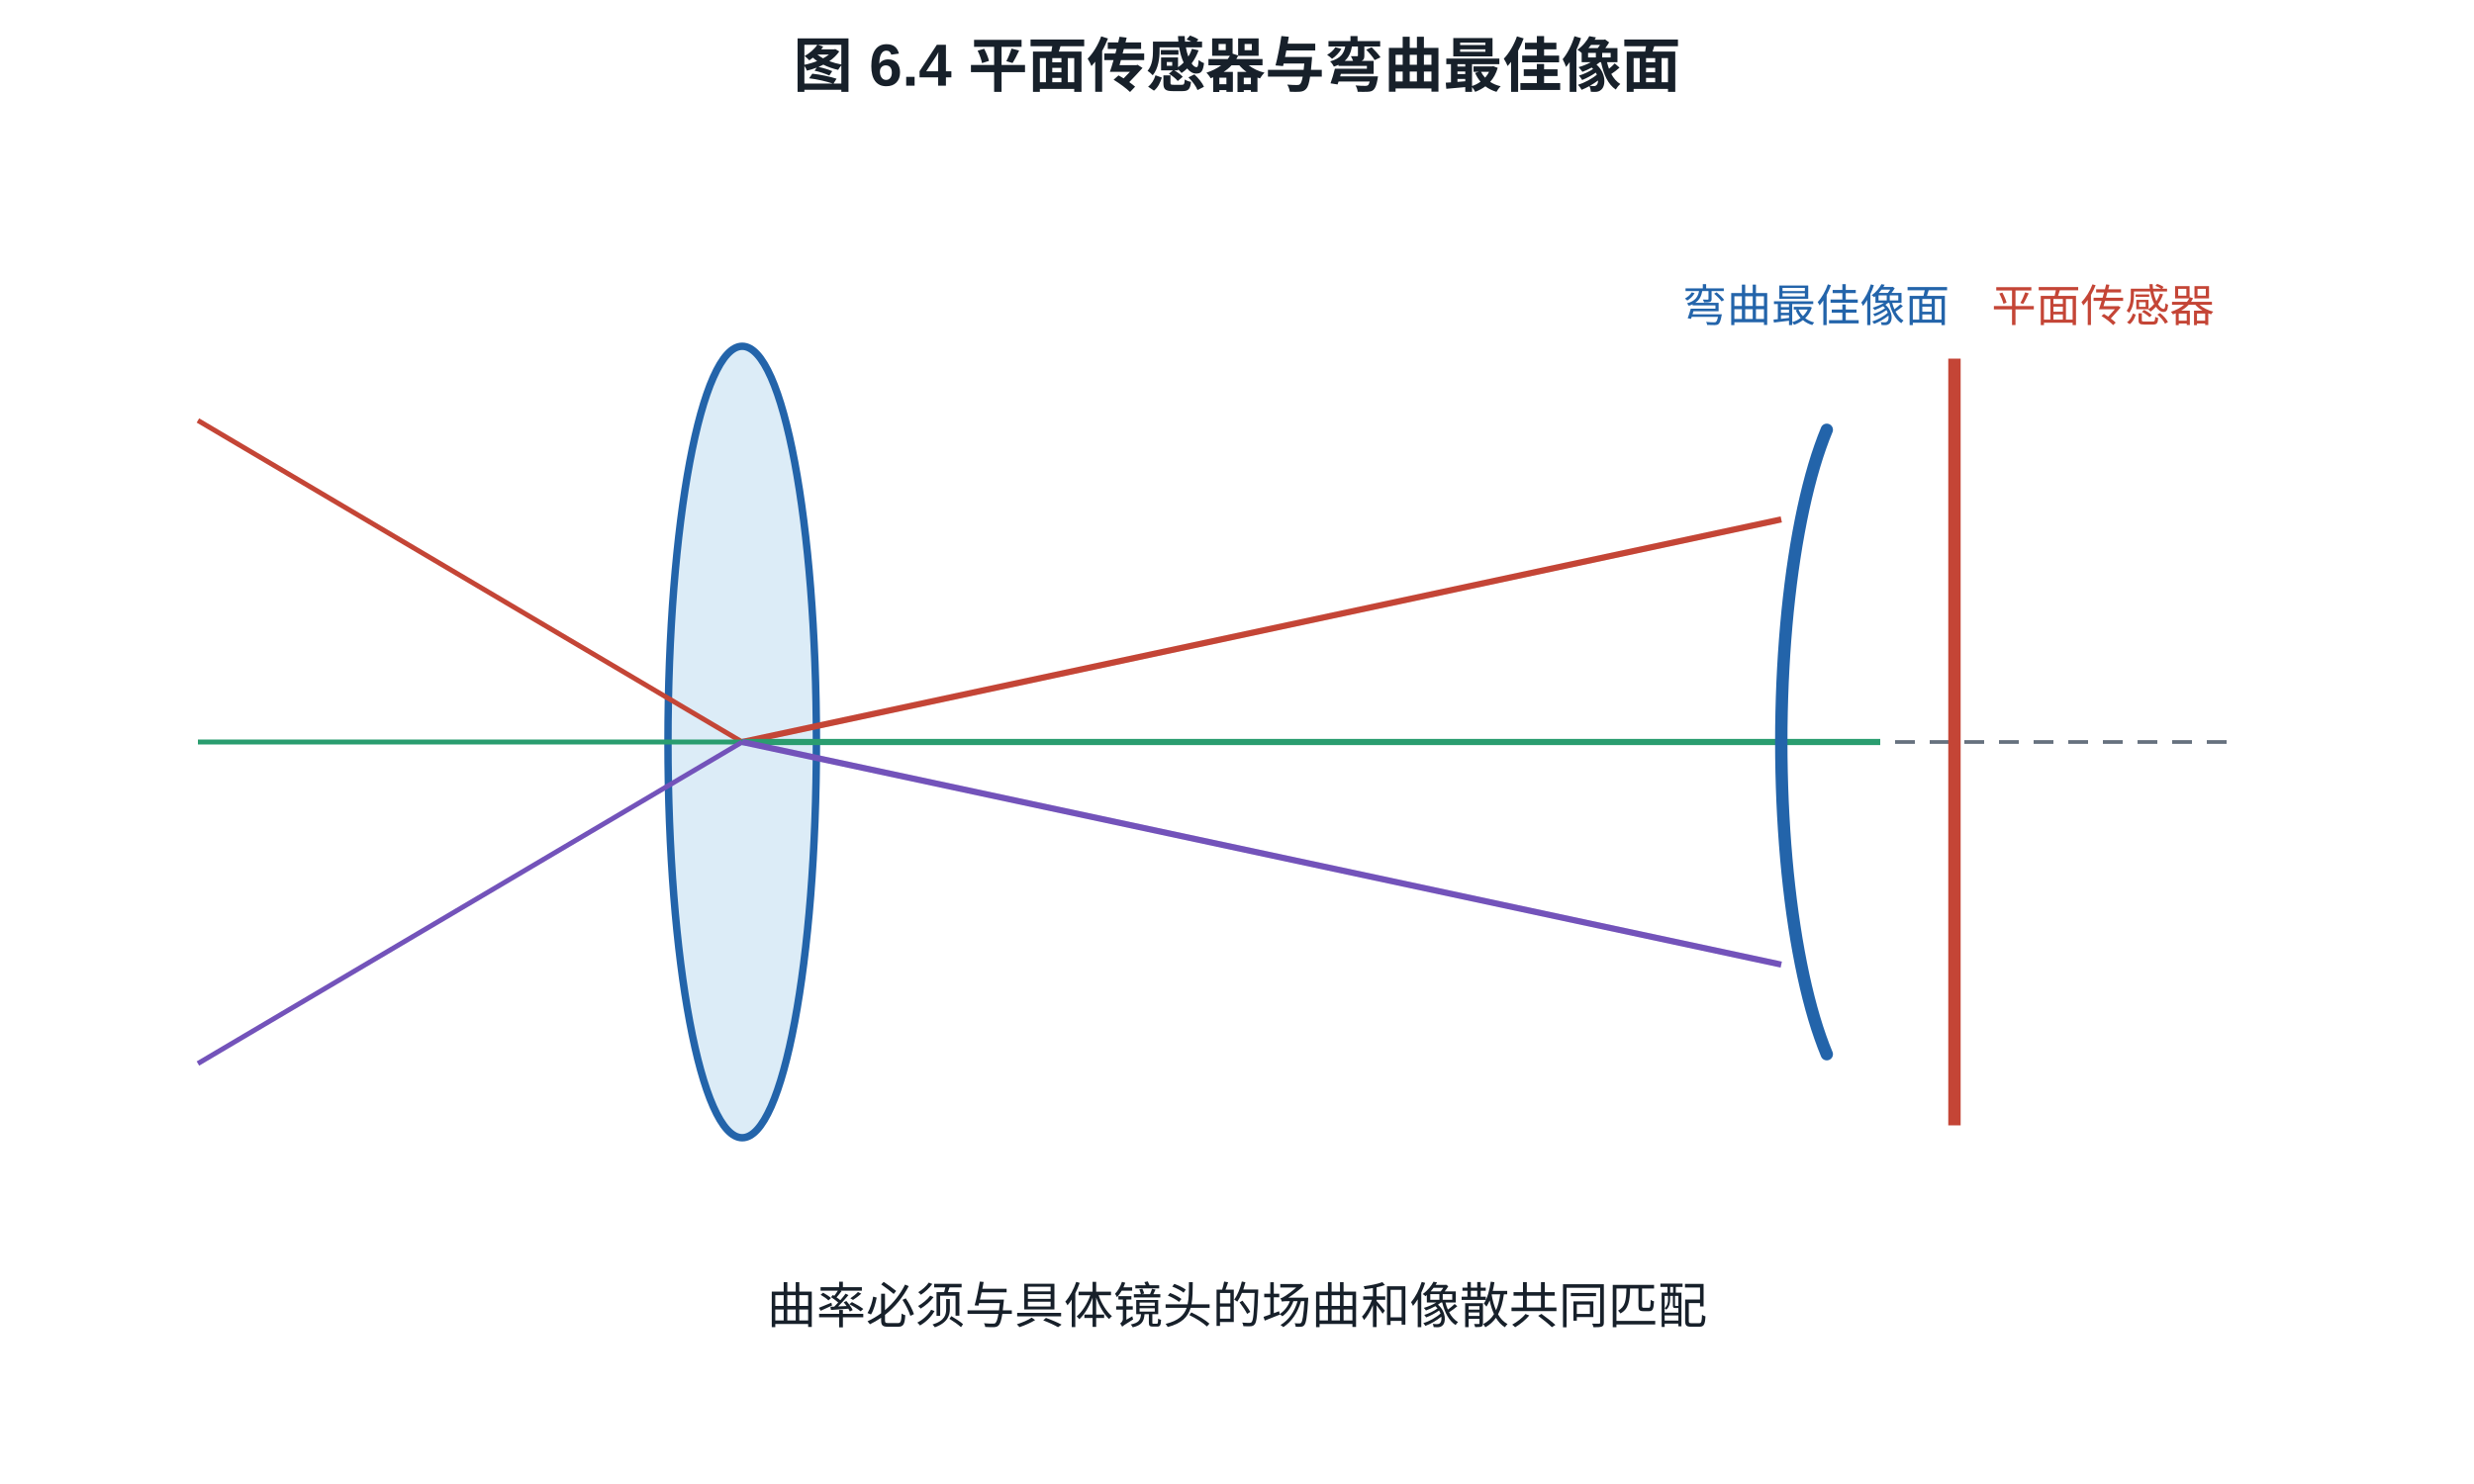
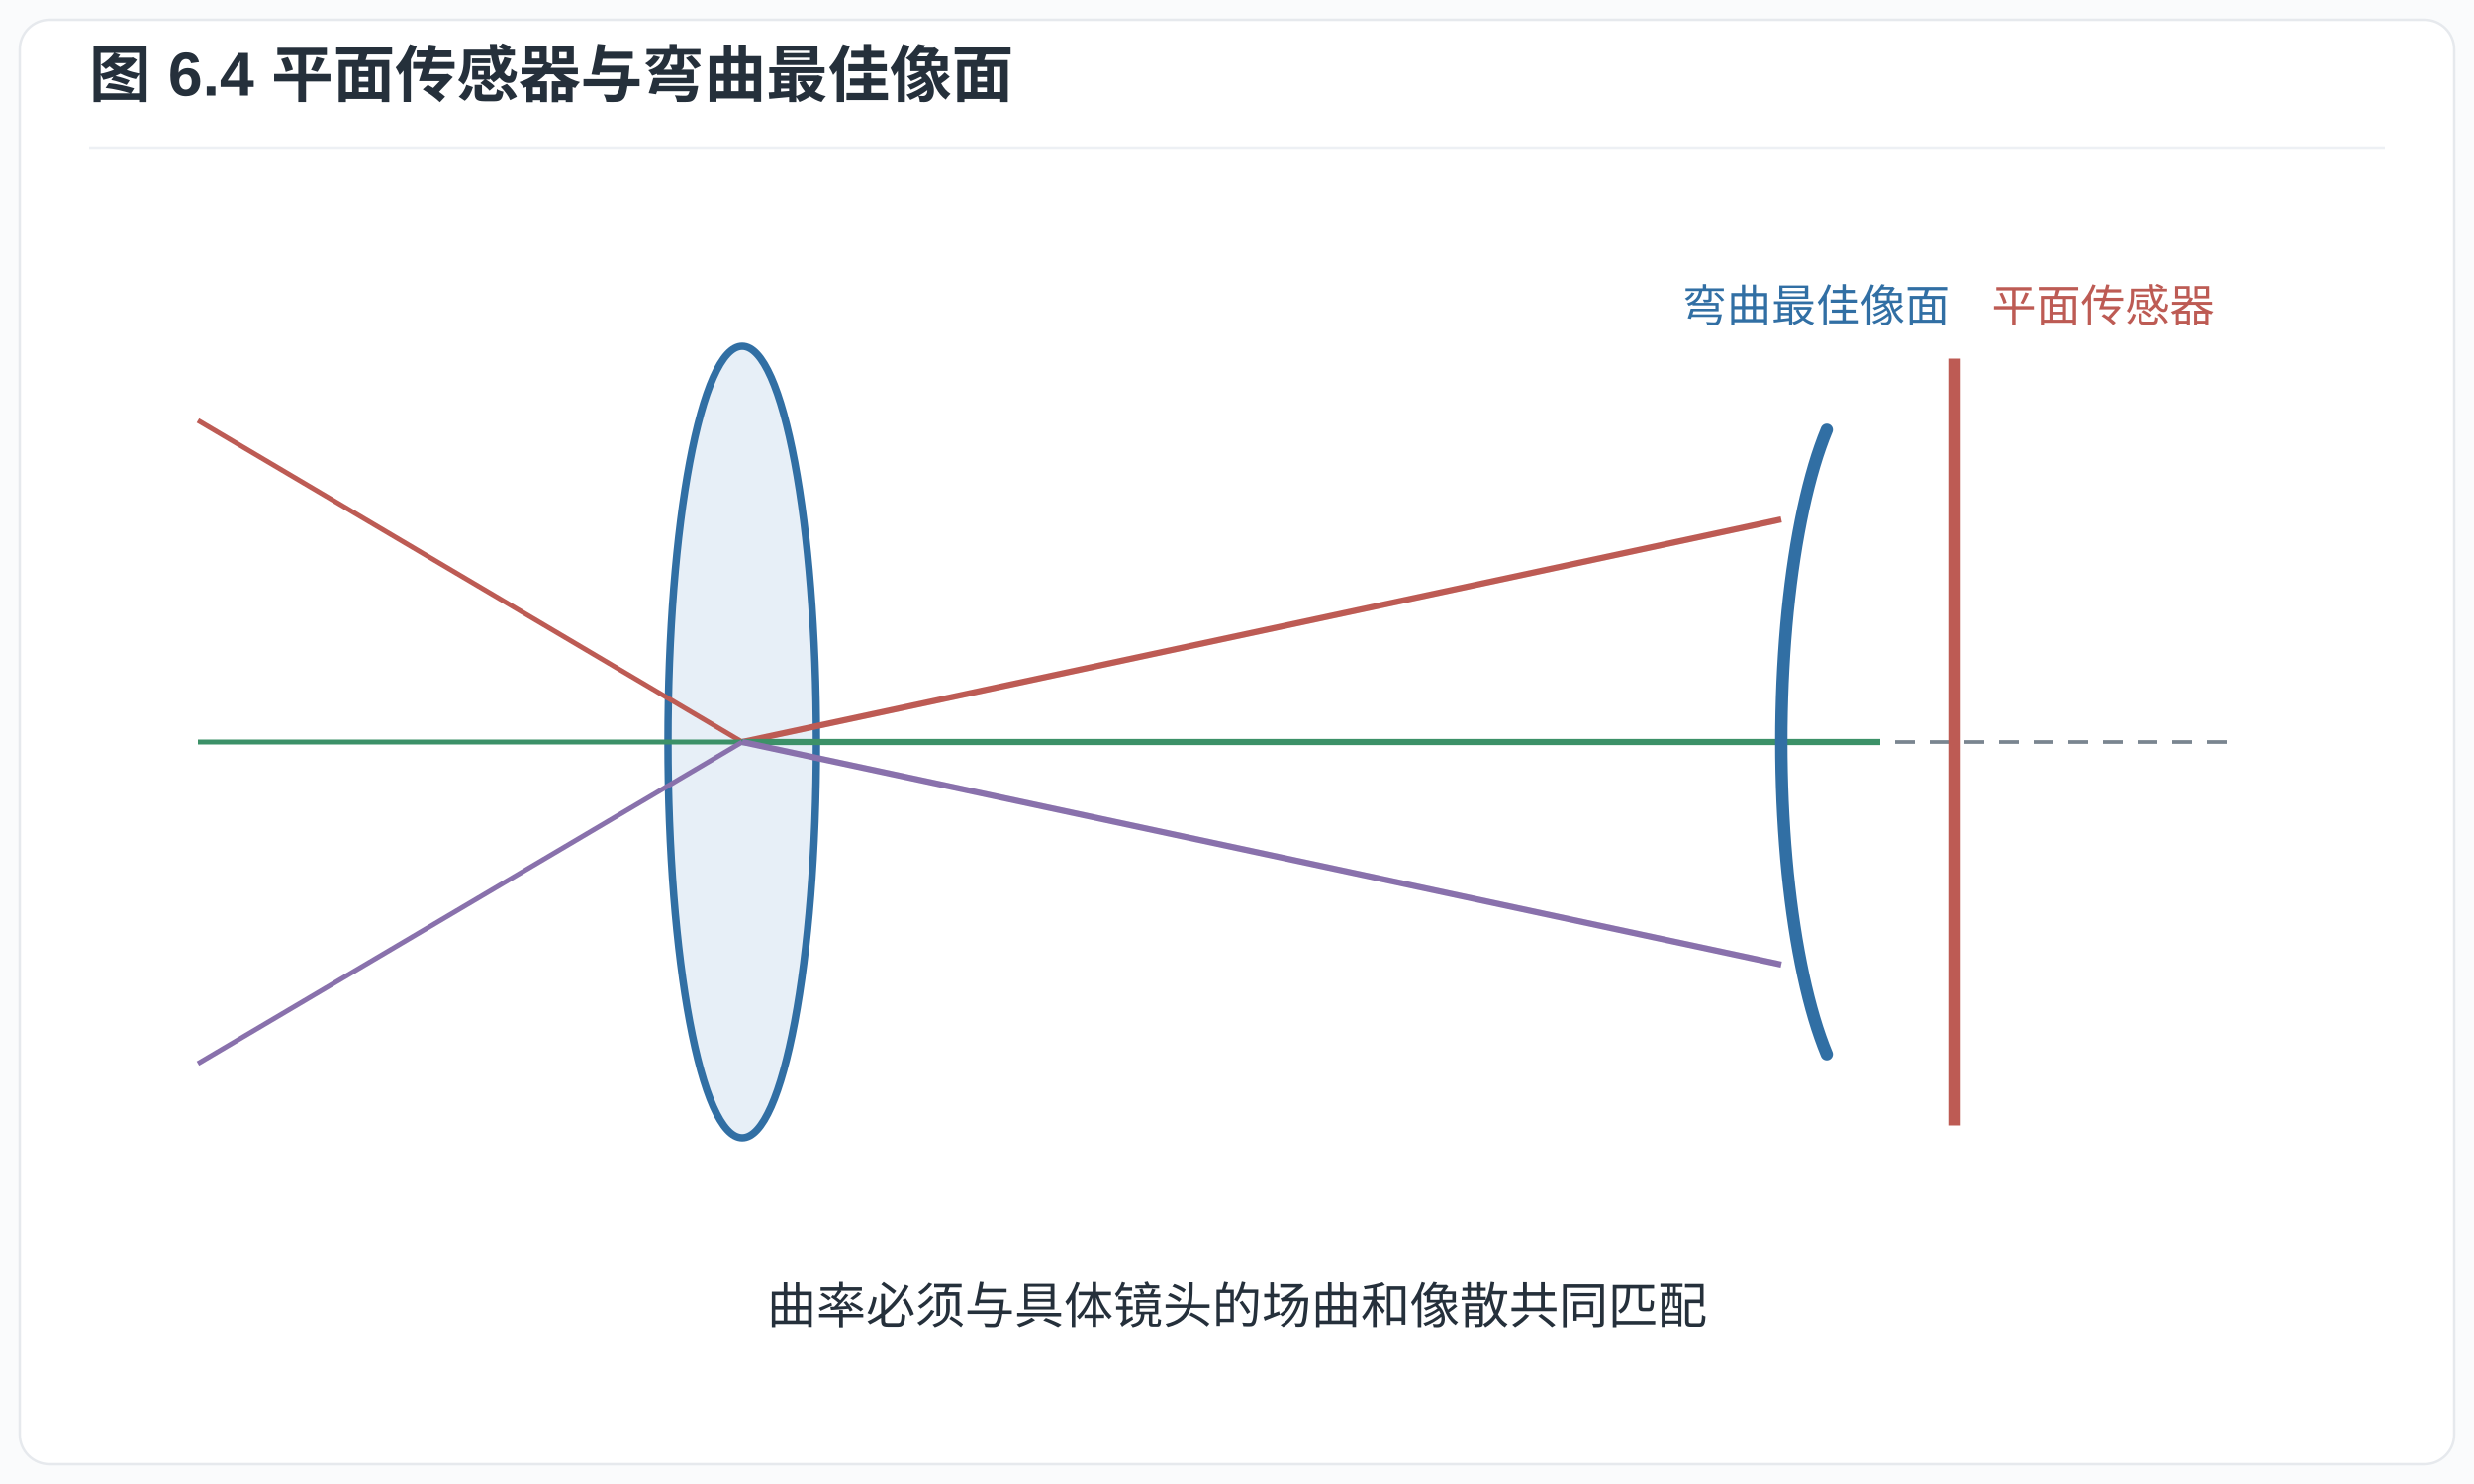
<svg xmlns="http://www.w3.org/2000/svg" width="1000" height="600" viewBox="0 0 1000 600" role="img" aria-label="图 6.4  平面传感器与弯曲最佳像面">
  <defs>
    <marker id="arrow" markerWidth="9" markerHeight="9" refX="7" refY="3" orient="auto" markerUnits="strokeWidth">
      <path d="M0,0 L0,6 L8,3 z" fill="context-stroke" />
    </marker>
    <marker id="arrow-open" markerWidth="9" markerHeight="9" refX="7" refY="3" orient="auto" markerUnits="strokeWidth">
      <path d="M0,0 L8,3 L0,6" fill="none" stroke="context-stroke" />
    </marker>
  </defs>
-   <rect x="0" y="0" width="1000" height="600" fill="#ffffff" />
-   <text x="500.00" y="35.00" fill="#17202a" font-size="24" font-weight="700" text-anchor="middle" font-family="Arial, PingFang SC, Hiragino Sans GB, sans-serif">图 6.4  平面传感器与弯曲最佳像面</text>
-   <line x1="80.00" y1="300.00" x2="900.00" y2="300.00" stroke="#66717e" stroke-width="1.5" opacity="1.0" stroke-dasharray="8 6" />
-   <ellipse cx="300.00" cy="300.00" rx="30.00" ry="160.00" fill="#dcecf7" stroke="#2364aa" stroke-width="3" opacity="1.0" />
-   <line x1="80.00" y1="170.00" x2="300.00" y2="300.00" stroke="#c44536" stroke-width="2" opacity="1.0" />
-   <line x1="300.00" y1="300.00" x2="720.00" y2="210.00" stroke="#c44536" stroke-width="2.5" opacity="1.0" />
-   <line x1="80.00" y1="300.00" x2="300.00" y2="300.00" stroke="#2a9d6f" stroke-width="2" opacity="1.0" />
-   <line x1="300.00" y1="300.00" x2="760.00" y2="300.00" stroke="#2a9d6f" stroke-width="2.5" opacity="1.0" />
-   <line x1="80.00" y1="430.00" x2="300.00" y2="300.00" stroke="#7353ba" stroke-width="2" opacity="1.0" />
-   <line x1="300.00" y1="300.00" x2="720.00" y2="390.00" stroke="#7353ba" stroke-width="2.5" opacity="1.0" />
-   <polyline points="738.39,173.78 737.06,177.12 735.77,180.66 734.51,184.39 733.30,188.30 732.13,192.40 731.01,196.66 729.93,201.09 728.90,205.68 727.92,210.42 726.99,215.30 726.11,220.32 725.29,225.47 724.52,230.73 723.81,236.11 723.16,241.59 722.56,247.16 722.03,252.82 721.56,258.55 721.15,264.34 720.80,270.20 720.51,276.10 720.29,282.04 720.13,288.01 720.03,294.00 720.00,300.00 720.03,306.00 720.13,311.99 720.29,317.96 720.51,323.90 720.80,329.80 721.15,335.66 721.56,341.45 722.03,347.18 722.56,352.84 723.16,358.41 723.81,363.89 724.52,369.27 725.29,374.53 726.11,379.68 726.99,384.70 727.92,389.58 728.90,394.32 729.93,398.91 731.01,403.34 732.13,407.60 733.30,411.70 734.51,415.61 735.77,419.34 737.06,422.88 738.39,426.22" fill="none" stroke="#2364aa" stroke-width="5" stroke-linejoin="round" stroke-linecap="round" opacity="1.0" />
-   <line x1="790.00" y1="145.00" x2="790.00" y2="455.00" stroke="#c44536" stroke-width="5" opacity="1.0" />
-   <text x="680.00" y="130.00" fill="#2364aa" font-size="18" font-weight="400" text-anchor="start" font-family="Arial, PingFang SC, Hiragino Sans GB, sans-serif">弯曲最佳像面</text>
-   <text x="805.00" y="130.00" fill="#c44536" font-size="18" font-weight="400" text-anchor="start" font-family="Arial, PingFang SC, Hiragino Sans GB, sans-serif">平面传感器</text>
-   <text x="500.00" y="535.00" fill="#17202a" font-size="20" font-weight="400" text-anchor="middle" font-family="Arial, PingFang SC, Hiragino Sans GB, sans-serif">曲率必须与具体镜头的场曲和像散共同匹配</text>
+   <rect width="1000" height="600" fill="#fafbfc" />
+   <rect x="8" y="8" width="984" height="584" rx="12" fill="#fff" stroke="#e6e9ed" />
+   <text x="36.00" y="39.00" fill="#25303b" font-size="25" font-weight="600" text-anchor="start" font-family="Arial, PingFang SC, Hiragino Sans GB, sans-serif">图 6.4  平面传感器与弯曲最佳像面</text>
+   <line x1="36.00" y1="60.00" x2="964.00" y2="60.00" stroke="#edf0f4" stroke-width="1" opacity="1.0" />
+   <line x1="80.00" y1="300.00" x2="900.00" y2="300.00" stroke="#7a8590" stroke-width="1.5" opacity="1.0" stroke-dasharray="8 6" />
+   <ellipse cx="300.00" cy="300.00" rx="30.00" ry="160.00" fill="#e7eff7" stroke="#316fa4" stroke-width="3" opacity="1.0" />
+   <line x1="80.00" y1="170.00" x2="300.00" y2="300.00" stroke="#bd5b54" stroke-width="2" opacity="1.0" />
+   <line x1="300.00" y1="300.00" x2="720.00" y2="210.00" stroke="#bd5b54" stroke-width="2.5" opacity="1.0" />
+   <line x1="80.00" y1="300.00" x2="300.00" y2="300.00" stroke="#3c9168" stroke-width="2" opacity="1.0" />
+   <line x1="300.00" y1="300.00" x2="760.00" y2="300.00" stroke="#3c9168" stroke-width="2.5" opacity="1.0" />
+   <line x1="80.00" y1="430.00" x2="300.00" y2="300.00" stroke="#8971ac" stroke-width="2" opacity="1.0" />
+   <line x1="300.00" y1="300.00" x2="720.00" y2="390.00" stroke="#8971ac" stroke-width="2.5" opacity="1.0" />
+   <polyline points="738.39,173.78 737.06,177.12 735.77,180.66 734.51,184.39 733.30,188.30 732.13,192.40 731.01,196.66 729.93,201.09 728.90,205.68 727.92,210.42 726.99,215.30 726.11,220.32 725.29,225.47 724.52,230.73 723.81,236.11 723.16,241.59 722.56,247.16 722.03,252.82 721.56,258.55 721.15,264.34 720.80,270.20 720.51,276.10 720.29,282.04 720.13,288.01 720.03,294.00 720.00,300.00 720.03,306.00 720.13,311.99 720.29,317.96 720.51,323.90 720.80,329.80 721.15,335.66 721.56,341.45 722.03,347.18 722.56,352.84 723.16,358.41 723.81,363.89 724.52,369.27 725.29,374.53 726.11,379.68 726.99,384.70 727.92,389.58 728.90,394.32 729.93,398.91 731.01,403.34 732.13,407.60 733.30,411.70 734.51,415.61 735.77,419.34 737.06,422.88 738.39,426.22" fill="none" stroke="#316fa4" stroke-width="5" stroke-linejoin="round" stroke-linecap="round" opacity="1.0" />
+   <line x1="790.00" y1="145.00" x2="790.00" y2="455.00" stroke="#bd5b54" stroke-width="5" opacity="1.0" />
+   <text x="680.00" y="130.00" fill="#316fa4" font-size="18" font-weight="400" text-anchor="start" font-family="Arial, PingFang SC, Hiragino Sans GB, sans-serif">弯曲最佳像面</text>
+   <text x="805.00" y="130.00" fill="#bd5b54" font-size="18" font-weight="400" text-anchor="start" font-family="Arial, PingFang SC, Hiragino Sans GB, sans-serif">平面传感器</text>
+   <text x="500.00" y="535.00" fill="#25303b" font-size="20" font-weight="400" text-anchor="middle" font-family="Arial, PingFang SC, Hiragino Sans GB, sans-serif">曲率必须与具体镜头的场曲和像散共同匹配</text>
</svg>
